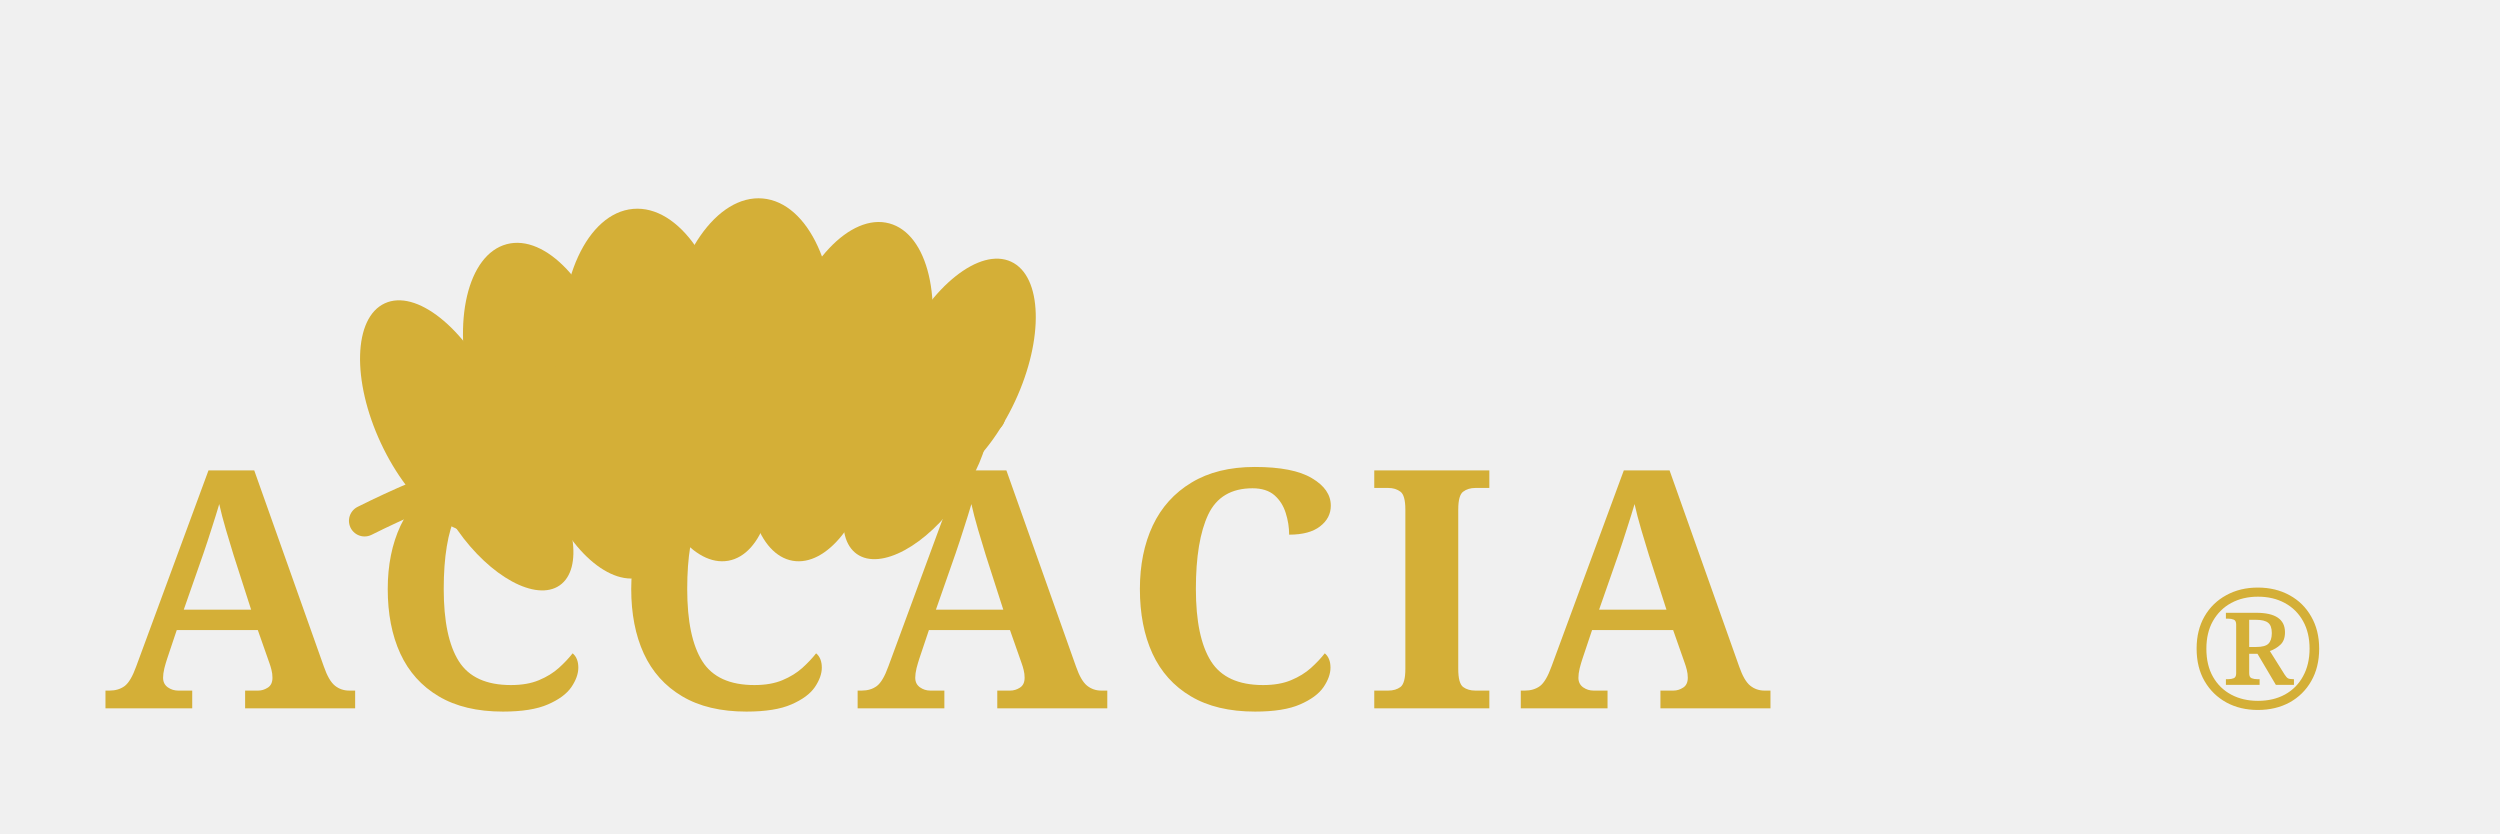
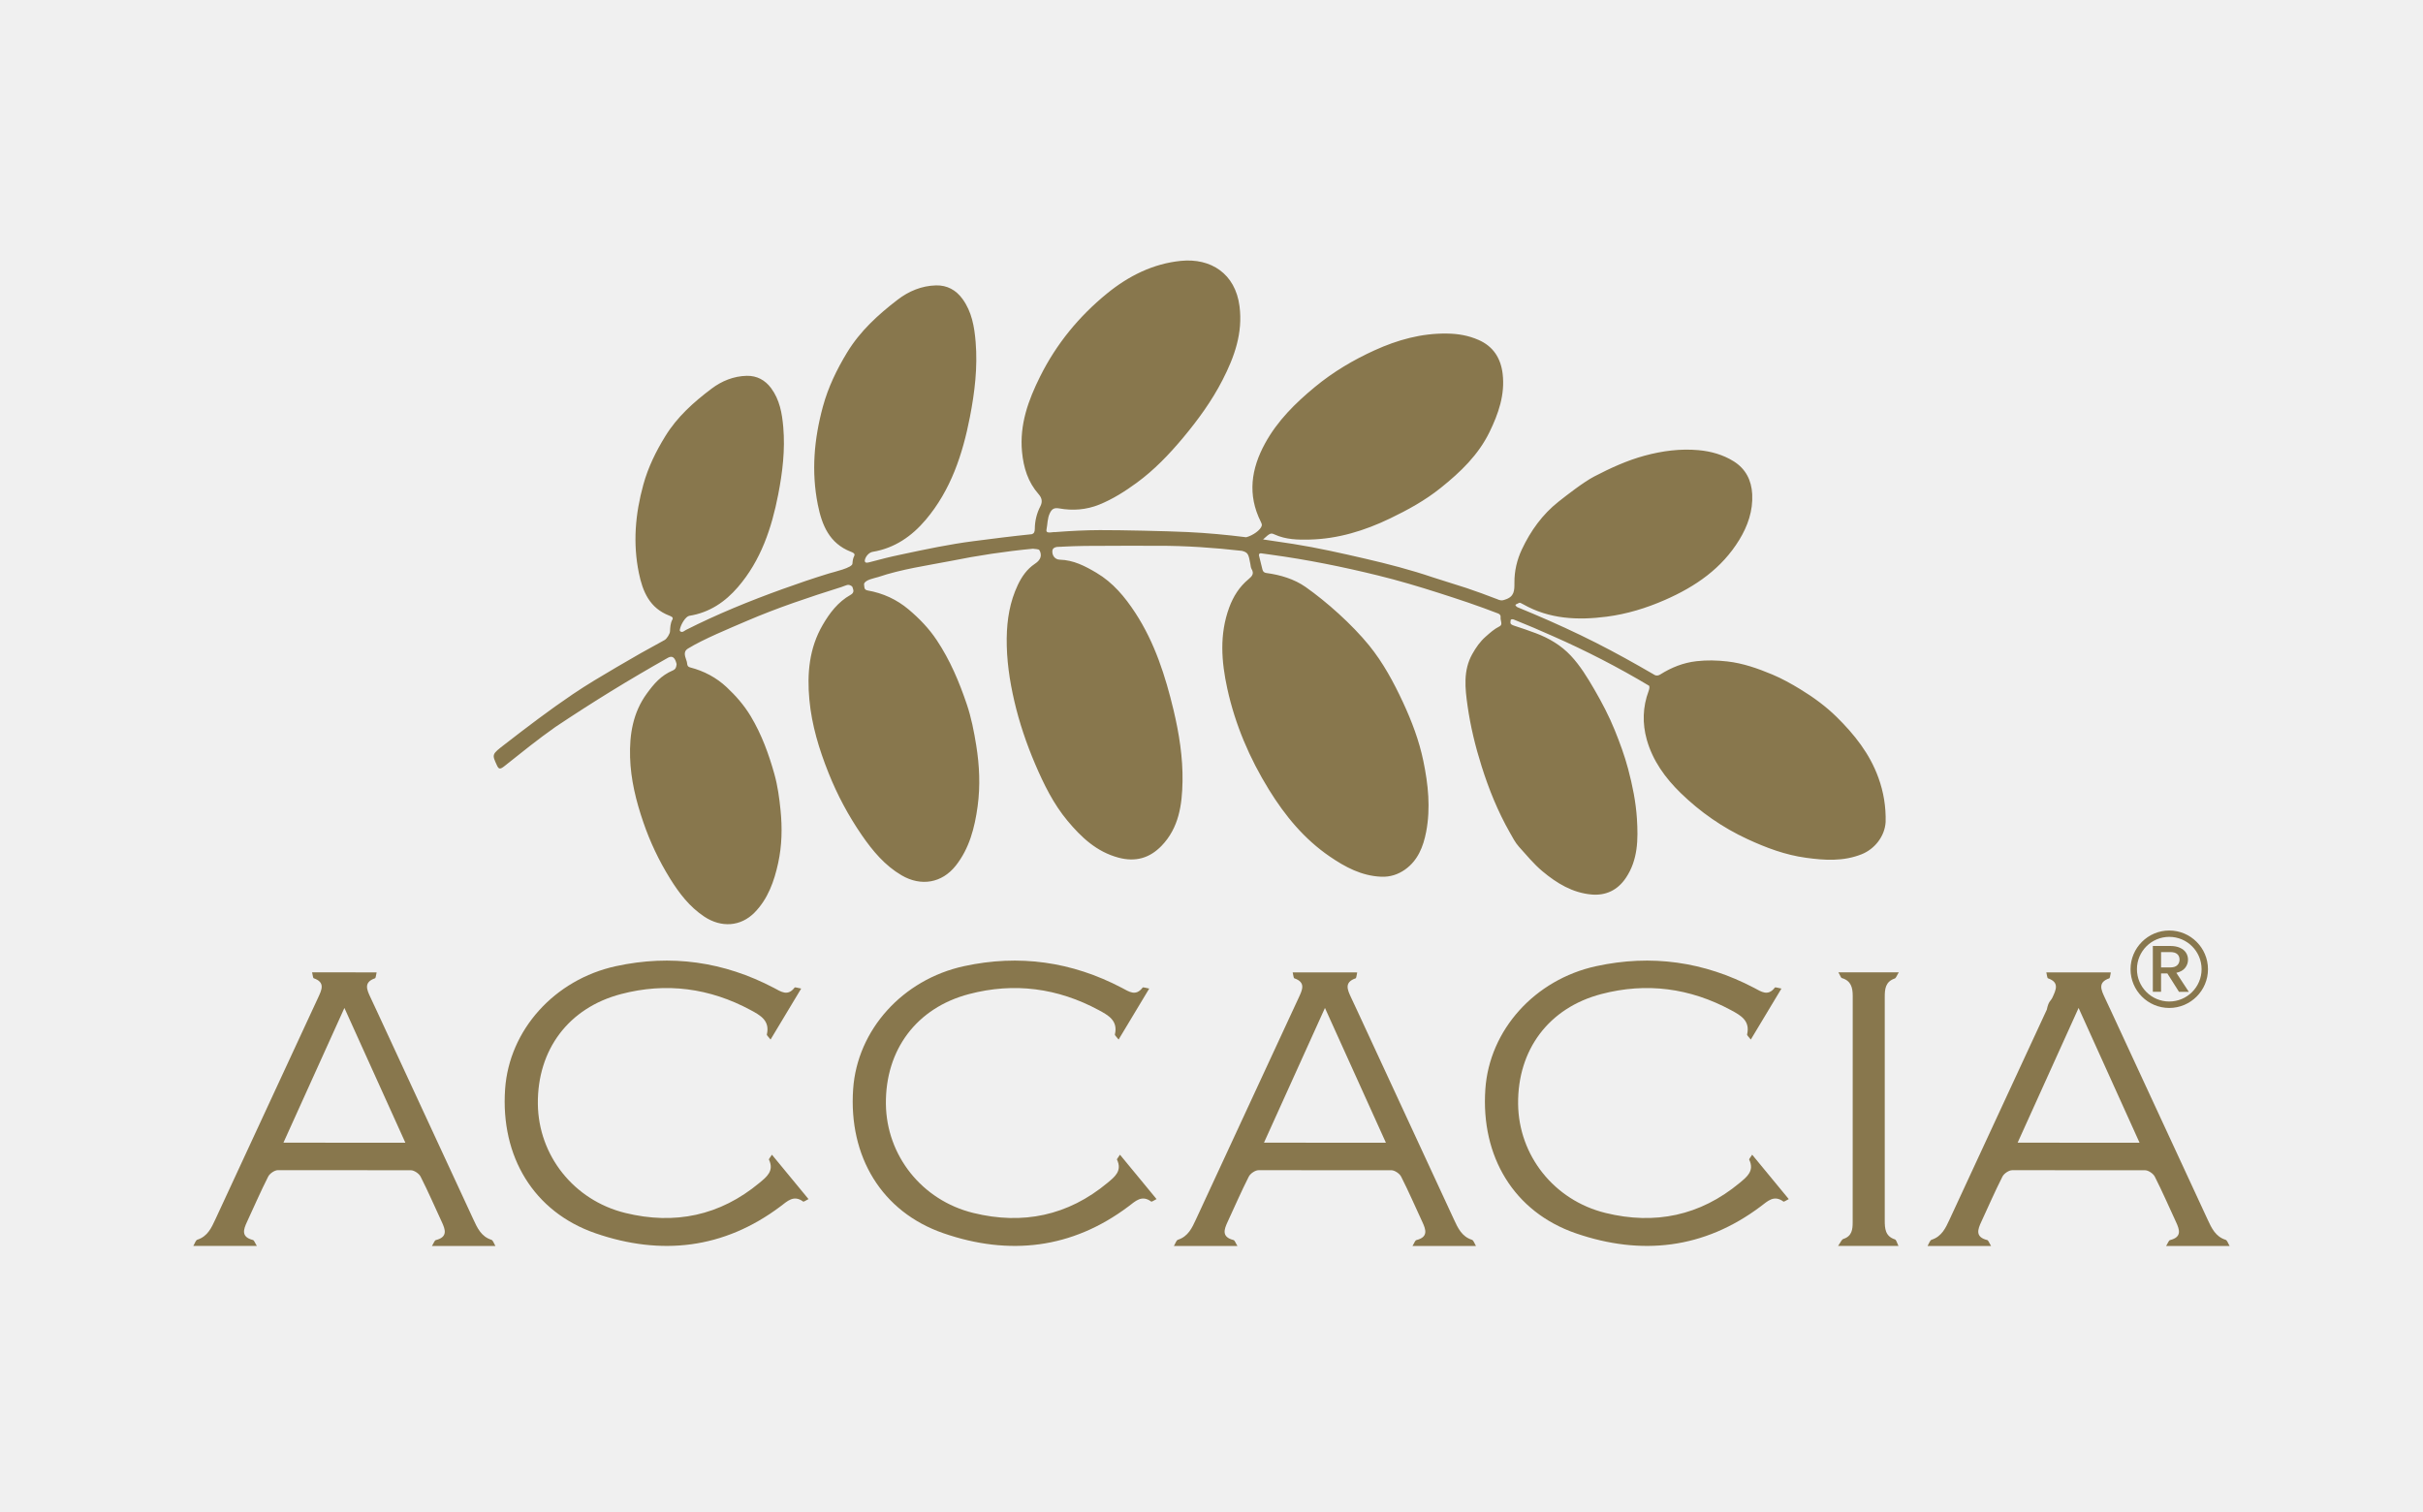
- <svg xmlns="http://www.w3.org/2000/svg" width="240" height="80" viewBox="0 0 240 80" fill="none">
-   <g transform="translate(30, 10)">
-     <path d="M 5 40 Q 15 35 25 33 Q 35 31 45 30 Q 55 29 65 30" stroke="#D4AF37" stroke-width="3" fill="none" stroke-linecap="round" />
-     <ellipse cx="12" cy="30" rx="6" ry="12" fill="#D4AF37" transform="rotate(-25 12 30)" />
-     <ellipse cx="22" cy="26" rx="7" ry="13" fill="#D4AF37" transform="rotate(-15 22 26)" />
-     <ellipse cx="32" cy="24" rx="8" ry="14" fill="#D4AF37" transform="rotate(-5 32 24)" />
-     <ellipse cx="42" cy="23" rx="8" ry="14" fill="#D4AF37" transform="rotate(5 42 23)" />
-     <ellipse cx="52" cy="24" rx="7" ry="13" fill="#D4AF37" transform="rotate(15 52 24)" />
-     <ellipse cx="62" cy="26" rx="6" ry="12" fill="#D4AF37" transform="rotate(25 62 26)" />
-     <ellipse cx="18" cy="38" rx="5" ry="10" fill="#D4AF37" transform="rotate(-35 18 38)" />
-     <ellipse cx="28" cy="35" rx="6" ry="11" fill="#D4AF37" transform="rotate(-20 28 35)" />
-     <ellipse cx="38" cy="33" rx="6" ry="11" fill="#D4AF37" transform="rotate(-10 38 33)" />
-     <ellipse cx="48" cy="33" rx="6" ry="11" fill="#D4AF37" transform="rotate(10 48 33)" />
-     <ellipse cx="58" cy="35" rx="5" ry="10" fill="#D4AF37" transform="rotate(35 58 35)" />
+ <svg xmlns="http://www.w3.org/2000/svg" version="1.1" x="0px" y="0px" viewBox="0 0 500 311.85" style="enable-background:new 0 0 500 311.85;" xml:space="preserve">
+   <style type="text/css">
+ 	.st0{fill:#88774D;}
+ 	.st1{fill:#FFFFFF;}
+ </style>
+   <g id="BACKGROUND">
+ </g>
+   <g id="OBJECTS">
+     <g>
+       <path class="st0" d="M387.62,160.48c-1.79-4.96-4.94-8.91-8.62-12.54c-2.26-2.22-4.8-4.07-7.49-5.71    c-1.86-1.13-3.76-2.2-5.77-3.04c-2.99-1.25-6.04-2.33-9.28-2.7c-2.13-0.24-4.24-0.3-6.39-0.05c-2.72,0.31-5.16,1.29-7.44,2.72    c-0.61,0.38-1.04,0.26-1.52-0.08l0,0c-3.86-2.24-7.77-4.42-11.76-6.44c-4.22-2.14-8.55-4.11-12.92-5.97    c-1.11-0.47-2.23-0.93-3.34-1.39c-0.01-0.01-0.01-0.02-0.02-0.03c-0.25-0.15-0.52-0.43-0.18-0.56c0.7-0.28,0.51-0.52,1.44,0.01    c5.4,3.07,11.27,3.32,17.22,2.55c4.16-0.54,8.16-1.76,12.04-3.46c6.28-2.75,11.71-6.48,15.33-12.41c1.74-2.85,2.83-5.97,2.66-9.39    c-0.15-2.89-1.34-5.24-3.81-6.79c-2.21-1.38-4.67-2.07-7.26-2.31c-3.79-0.34-7.49,0.15-11.14,1.14    c-3.65,0.99-7.04,2.55-10.39,4.29c-2.18,1.14-5.6,3.8-7.37,5.2c-3.3,2.6-5.75,6-7.55,9.82c-1.03,2.18-1.57,4.51-1.55,6.9    c0.01,1.64-0.01,2.9-1.96,3.5c-0.34,0.1-0.61,0.24-1.18,0.06c-0.1-0.04-0.2-0.08-0.3-0.11c-0.04-0.02-0.08-0.03-0.13-0.06    c-0.02-0.01-0.07-0.02-0.12-0.04c-2.05-0.79-4.11-1.55-6.19-2.25c-1.73-0.58-5.22-1.62-6.94-2.2c-4.57-1.55-9.26-2.77-13.98-3.86    c-4.9-1.13-9.81-2.24-14.79-3.03c-2.09-0.33-4.18-0.64-6.28-0.94c1.41-1.29,1.58-1.39,2.38-1.02c2.32,1.06,4.79,1.11,7.25,1.05    c5.85-0.14,11.33-1.84,16.54-4.34c3.68-1.77,7.25-3.72,10.5-6.33c4.08-3.27,7.75-6.78,10.06-11.52c1.84-3.78,3.22-7.71,2.71-12.01    c-0.38-3.19-1.91-5.66-4.98-7c-2.08-0.91-4.2-1.28-6.5-1.31c-5.3-0.08-10.23,1.31-14.94,3.45c-4.4,2-8.54,4.45-12.32,7.57    c-4.06,3.35-7.72,6.97-10.27,11.61c-2.89,5.26-3.69,10.64-0.89,16.22c0.12,0.23,0.25,0.54,0.2,0.77    c-0.23,0.94-1.88,2.06-3.22,2.41c-4.02-0.5-8.04-0.88-12.08-1.07c-4.53-0.21-13.6-0.41-18.13-0.4c-2.98,0.01-5.97,0.16-8.94,0.39    c-0.13,0.01-0.26,0.02-0.39,0.03c0.01-0.01,0.02-0.02,0.03-0.03c-0.26,0.03-0.52,0.06-0.79,0.08c-0.39,0.04-1.05,0.1-0.91-0.58    c0.23-1.14,0.17-2.33,0.7-3.41c0.41-0.83,0.86-1.15,1.93-0.96c2.8,0.5,5.57,0.3,8.27-0.79c2.8-1.14,5.27-2.71,7.71-4.49    c3.64-2.66,6.7-5.87,9.55-9.27c3.09-3.7,5.95-7.62,8.16-11.93c2.45-4.77,4.23-9.69,3.51-15.26c-0.87-6.72-5.93-9.96-12.1-9.34    c-5.7,0.57-10.77,3.09-15.2,6.7c-5.81,4.73-10.48,10.41-13.84,17.15c-2.45,4.91-4.27,9.92-3.74,15.55    c0.31,3.27,1.22,6.24,3.43,8.75c0.65,0.74,0.86,1.53,0.34,2.52c-0.74,1.43-1.12,3.02-1.13,4.61c0,0.7-0.2,0.98-0.61,1.12    c-4.03,0.41-8.04,0.92-12.06,1.44c-4.96,0.64-9.83,1.67-14.7,2.71c-3.25,0.69-3.48,0.79-6.69,1.62c-0.47,0.12-1.04,0.28-1.03-0.35    c0.12-0.79,0.85-1.65,1.63-1.78c4.53-0.75,8.08-3.22,10.95-6.61c5.18-6.12,7.62-13.52,9.12-21.23c0.99-5.08,1.61-10.24,1.18-15.45    c-0.26-3.16-0.79-6.25-2.71-8.89c-1.33-1.84-3.19-2.86-5.47-2.8c-2.95,0.07-5.64,1.2-7.91,2.95c-4.02,3.08-7.74,6.46-10.44,10.9    c-2.14,3.53-3.9,7.16-4.99,11.16c-1.82,6.69-2.41,13.41-1.05,20.23c0.84,4.21,2.37,7.98,6.79,9.71c0.38,0.15,1,0.36,0.72,0.89    c-0.26,0.49-0.32,1.01-0.36,1.53l0,0c0.08,0.9-3.92,1.78-4.88,2.08c-3.21,0.99-6.39,2.07-9.54,3.21    c-6.82,2.46-13.53,5.19-19.92,8.43c-0.37,0.19-0.72,0.59-1.13,0.33c-0.16-0.1-0.18-0.19-0.16-0.32c0-0.01,0-0.01,0-0.02    c0-0.03,0.01-0.06,0.02-0.09c0.19-1.06,1.2-2.69,1.95-2.81c4.16-0.66,7.41-2.88,10.03-5.93c4.74-5.5,6.96-12.17,8.31-19.11    c0.89-4.57,1.45-9.22,1.04-13.92c-0.25-2.85-0.74-5.63-2.51-8.02c-1.23-1.66-2.93-2.58-5.02-2.54c-2.71,0.06-5.17,1.07-7.25,2.64    c-3.68,2.77-7.09,5.8-9.55,9.8c-1.96,3.18-3.56,6.44-4.55,10.04c-1.66,6.02-2.18,12.08-0.91,18.23c0.78,3.79,2.19,7.2,6.26,8.77    c0.35,0.14,0.92,0.33,0.66,0.8c-0.43,0.78-0.45,1.6-0.5,2.44c0.01,0.46-0.64,1.54-1.12,1.8c-3.32,1.79-6.6,3.65-9.83,5.56    c-3.09,1.82-6.19,3.64-9.14,5.64c-4.83,3.27-9.44,6.78-14.02,10.33c-2.67,2.07-2.67,2.03-1.59,4.36c0.35,0.76,0.63,0.85,1.53,0.13    c3.47-2.75,6.9-5.54,10.55-8.1c7.92-5.28,14.93-9.59,23.21-14.27c0.96-0.52,1.46,0.05,1.77,1.3c-0.05,0.61-0.16,1.06-0.77,1.32    c-2.45,1.04-3.9,2.75-5.38,4.78c-2.86,3.93-3.59,8.42-3.45,13.14c0.13,4.58,1.23,9.01,2.72,13.37c1.39,4.07,3.23,7.96,5.54,11.68    c1.87,3,3.98,5.79,7.03,7.82c3.53,2.35,7.54,2.08,10.4-0.83c2.77-2.83,4.05-6.45,4.87-10.22c0.78-3.59,0.86-7.22,0.49-10.89    c-0.25-2.52-0.59-5.04-1.28-7.49c-1.16-4.12-2.61-8.13-4.88-11.92c-1.36-2.26-3.05-4.19-4.96-5.98c-2.12-1.98-4.66-3.34-7.53-4.08    c-0.6-0.16-0.6-0.56-0.65-0.96l0,0c-0.01-0.07-0.02-0.13-0.04-0.2c0,0,0-0.01,0-0.01l0,0c-0.22-0.89-0.94-1.99,0.24-2.72    c3.16-1.95,8.64-4.19,12.09-5.68c6.32-2.72,12.93-4.93,19.55-7.01c1.09-0.34,1.36-0.76,2.23-0.13c0.04,0.1,0.08,0.2,0.13,0.31    c0.26,0.66,0.17,1.08-0.47,1.44c-2.57,1.45-4.29,3.71-5.73,6.19c-2.8,4.81-3.25,10.04-2.75,15.45c0.49,5.25,2.01,10.23,3.95,15.09    c1.81,4.54,4.1,8.82,6.88,12.86c2.25,3.26,4.75,6.25,8.2,8.27c4,2.34,8.33,1.62,11.19-2.01c2.79-3.53,3.9-7.82,4.5-12.24    c0.57-4.21,0.38-8.39-0.29-12.57c-0.46-2.87-1.02-5.74-1.95-8.48c-1.56-4.62-3.44-9.08-6.18-13.2c-1.64-2.47-3.62-4.5-5.82-6.36    c-2.45-2.06-5.3-3.37-8.46-3.92c-0.79-0.14-0.65-0.71-0.73-1.21c-0.01-0.05-0.01-0.08-0.01-0.13l0,0    c0.21-0.88,2.25-1.21,2.92-1.43c4.82-1.63,9.96-2.35,14.99-3.32c5.54-1.12,11.28-1.99,17.02-2.53c0.03,0.01,0.06,0.03,0.08,0.03    c0.99,0.11,1.15,0.03,1.36,0.67c0.37,1.1-0.26,1.85-1.13,2.43c-1.63,1.09-2.69,2.64-3.51,4.36c-1.64,3.47-2.24,7.12-2.29,10.98    c-0.05,4.41,0.58,8.7,1.56,12.93c1.03,4.47,2.51,8.83,4.32,13.07c1.78,4.15,3.75,8.18,6.66,11.67c2.85,3.42,6.01,6.4,10.51,7.61    c3.49,0.94,6.41,0.13,8.88-2.41c3.62-3.73,4.27-8.53,4.35-13.34c0.08-4.93-0.7-9.84-1.84-14.65c-1.69-7.07-3.89-13.97-7.91-20.12    c-2.13-3.26-4.6-6.24-8.02-8.26c-2.35-1.39-4.73-2.63-7.57-2.7c-1.03-0.03-1.6-0.93-1.52-1.82c0.05-0.54,0.48-0.74,0.94-0.81    c0.24-0.01,0.48-0.03,0.72-0.04c0.08,0,0.16,0.01,0.23,0.01c0.01,0,0.02-0.02,0.04-0.02c1.62-0.08,3.23-0.14,4.82-0.16    c3.75-0.04,11.25-0.03,15-0.03c5.75-0.01,11.62,0.39,17.39,1.05c1.28,0.34,1.35,0.74,1.72,2.72c0.06,0.34,0.08,0.73,0.25,1.02    c0.56,0.95,0.13,1.48-0.61,2.09c-1.9,1.56-3.17,3.58-4.01,5.87c-2.04,5.53-1.61,11.16-0.39,16.73c1.63,7.43,4.58,14.35,8.6,20.86    c3.34,5.4,7.27,10.17,12.53,13.77c3.2,2.19,6.56,4,10.6,4.18c1.86,0.09,3.52-0.47,4.94-1.47c2.65-1.87,3.78-4.73,4.37-7.81    c0.93-4.9,0.42-9.75-0.58-14.58c-0.87-4.22-2.39-8.22-4.2-12.12c-1.93-4.15-4.11-8.19-6.98-11.73c-3.56-4.38-8.81-9.04-13.1-12.06    c-2.37-1.66-5.21-2.51-8.12-2.9c-0.47-0.06-0.7-0.3-0.81-0.73c-0.25-1.01-0.36-1.47-0.72-2.92c-0.03-0.31,0.16-0.41,0.39-0.42    c0.7,0.09,1.4,0.19,2.09,0.29c7.44,1.01,14.81,2.5,22.1,4.29c4.24,1.04,8.43,2.29,12.59,3.62c1.49,0.48,4.46,1.44,5.94,1.95    c2.12,0.72,4.22,1.5,6.32,2.3c0.28,0.15,0.48,0.37,0.44,0.71c-0.09,0.73,0.52,1.55-0.21,1.91c-1.11,0.55-1.95,1.32-2.85,2.11    c-1.18,1.03-2.03,2.27-2.78,3.6c-1.92,3.41-1.49,7.1-0.98,10.71c0.6,4.21,1.6,8.35,2.89,12.43c1.5,4.76,3.36,9.36,5.83,13.7    c0.57,1,1.12,2.09,1.87,2.92c1.58,1.74,3.06,3.58,4.89,5.1c2.96,2.47,6.17,4.41,10.07,4.77c2.98,0.27,5.42-0.9,7.12-3.43    c2.51-3.73,2.54-7.96,2.28-12.19c-0.22-3.49-0.92-6.91-1.82-10.3c-0.72-2.73-1.7-5.37-2.75-7.97c-1.17-2.9-2.63-5.68-4.2-8.39    c-1.43-2.46-2.93-4.93-4.87-7c-1.98-2.11-4.49-3.62-7.23-4.64c-1.47-0.55-2.95-1.06-4.44-1.54c-0.95-0.31-0.81-0.55-0.75-1.11    c0.03-0.27,0.33-0.25,0.62-0.18c2.73,1.1,5.45,2.24,8.13,3.45c6.75,2.97,13.48,6.43,19.83,10.23c0.11,0.28,0.06,0.61-0.11,1.09    c-1.23,3.28-1.31,6.69-0.38,10.02c1.22,4.34,3.82,7.93,7.01,11.03c4.04,3.92,8.61,7.11,13.77,9.5c3.89,1.8,7.82,3.27,12.07,3.85    c3.86,0.53,7.67,0.78,11.45-0.71c2.75-1.08,4.82-3.74,4.99-6.66C389.19,166.48,388.7,163.46,387.62,160.48z" />
+       <g>
+         <path class="st0" d="M159.29,238.27c2.58,3.14,5,6.07,7.55,9.16c-0.53,0.26-0.98,0.6-1.1,0.51c-1.97-1.45-3.27-0.06-4.69,1     c-11.7,8.79-24.66,10.2-38.15,5.55c-12.8-4.41-19.63-15.87-18.67-29.74c0.84-12.22,10.2-22.62,22.86-25.38     c11.4-2.48,22.27-0.94,32.59,4.47c1.49,0.78,2.85,1.82,4.29-0.05c0.11-0.14,0.71,0.1,1.36,0.2c-2.15,3.58-4.16,6.93-6.32,10.52     c-0.48-0.63-0.81-0.88-0.77-1.04c0.69-2.87-1.36-3.97-3.32-5.03c-8.48-4.57-17.46-5.76-26.75-3.32     c-10.89,2.85-17.29,11.53-17.18,22.67c0.11,10.6,7.38,19.88,18.03,22.5c10.19,2.5,19.54,0.58,27.71-6.22     c1.5-1.25,3.07-2.47,1.94-4.8C158.63,239.18,158.87,238.94,159.29,238.27z" />
+         <path class="st0" d="M379.36,200.64c4.3,0,8.19,0,12.47,0c-0.4,0.61-0.55,1.18-0.86,1.28c-1.89,0.65-2.04,2.14-2.04,3.8     c0.01,15.35,0.01,30.71,0,46.06c0,1.72,0.08,3.31,2.1,3.97c0.3,0.1,0.42,0.73,0.73,1.34c-4.21,0-8.09,0-12.46,0     c0.51-0.7,0.72-1.32,1.1-1.44c1.76-0.57,1.91-1.95,1.91-3.43c0.01-15.57,0-31.14,0.01-46.71c0-1.7-0.34-3.12-2.22-3.68     C379.87,201.78,379.76,201.32,379.36,200.64z" />
+         <path class="st0" d="M84.79,241.48c0.69,0.01,1.69,0.69,2.01,1.33c1.55,3.05,2.91,6.2,4.35,9.3c0.77,1.64,1.28,3.15-1.21,3.78     c-0.27,0.07-0.42,0.6-0.81,1.22h13.11c-0.32-0.51-0.49-1.17-0.84-1.28c-2.1-0.67-2.9-2.44-3.71-4.19     C91,237.2,84.32,222.77,77.63,208.34c-0.39-0.84-0.79-1.68-1.18-2.52c-0.71-1.55-1.5-3.11,0.93-3.95     c0.18-0.06,0.18-0.62,0.34-1.22l-13.32-0.01c0.16,0.61,0.17,1.16,0.34,1.22c2.43,0.84,1.64,2.4,0.93,3.95     c-0.39,0.84-0.79,1.68-1.17,2.52c-6.68,14.43-13.36,28.86-20.06,43.29c-0.81,1.75-1.61,3.51-3.71,4.19     c-0.35,0.11-0.52,0.77-0.84,1.28h13.11c-0.39-0.61-0.54-1.15-0.81-1.22c-2.48-0.63-1.97-2.14-1.2-3.78     c1.44-3.1,2.8-6.25,4.35-9.3c0.32-0.64,1.32-1.32,2.01-1.33L84.79,241.48z M58.49,235.79c4.15-9.16,8.27-18.27,12.58-27.8     c4.31,9.54,8.44,18.64,12.58,27.81L58.49,235.79z" />
+         <path class="st0" d="M231.11,238.27c2.58,3.14,5,6.07,7.55,9.16c-0.53,0.26-0.98,0.6-1.1,0.51c-1.97-1.45-3.27-0.06-4.69,1     c-11.7,8.79-24.66,10.2-38.15,5.55c-12.8-4.41-19.63-15.87-18.67-29.74c0.84-12.22,10.2-22.62,22.86-25.38     c11.4-2.48,22.27-0.94,32.59,4.47c1.49,0.78,2.85,1.82,4.29-0.05c0.11-0.14,0.71,0.1,1.36,0.2c-2.15,3.58-4.16,6.93-6.32,10.52     c-0.48-0.63-0.81-0.88-0.77-1.04c0.69-2.87-1.36-3.97-3.32-5.03c-8.48-4.57-17.46-5.76-26.75-3.32     c-10.89,2.85-17.29,11.53-17.18,22.67c0.11,10.6,7.38,19.88,18.03,22.5c10.19,2.5,19.54,0.58,27.71-6.22     c1.5-1.25,3.07-2.47,1.94-4.8C230.45,239.18,230.69,238.94,231.11,238.27z" />
+         <path class="st0" d="M361.57,238.27c2.58,3.14,5,6.07,7.55,9.16c-0.53,0.26-0.98,0.6-1.1,0.51c-1.97-1.45-3.27-0.06-4.69,1     c-11.7,8.79-24.66,10.2-38.15,5.55c-12.8-4.41-19.63-15.87-18.67-29.74c0.84-12.22,10.2-22.62,22.86-25.38     c11.4-2.48,22.27-0.94,32.59,4.47c1.49,0.78,2.85,1.82,4.29-0.05c0.11-0.14,0.71,0.1,1.36,0.2c-2.15,3.58-4.16,6.93-6.32,10.52     c-0.48-0.63-0.81-0.88-0.77-1.04c0.69-2.87-1.36-3.97-3.32-5.03c-8.48-4.57-17.46-5.76-26.75-3.32     c-10.89,2.85-17.29,11.53-17.18,22.67c0.11,10.6,7.38,19.88,18.03,22.5c10.19,2.5,19.54,0.58,27.71-6.22     c1.5-1.25,3.07-2.47,1.94-4.8C360.91,239.18,361.15,238.94,361.57,238.27z" />
+         <path class="st0" d="M287.13,241.48c0.69,0.01,1.69,0.69,2.01,1.33c1.55,3.05,2.91,6.2,4.35,9.3c0.77,1.64,1.28,3.15-1.21,3.78     c-0.27,0.07-0.42,0.6-0.81,1.22h13.11c-0.32-0.51-0.49-1.17-0.84-1.28c-2.1-0.67-2.9-2.44-3.71-4.19     c-6.69-14.43-13.37-28.86-20.05-43.29c-0.39-0.84-0.79-1.68-1.18-2.52c-0.71-1.55-1.5-3.11,0.93-3.95     c0.18-0.06,0.18-0.62,0.34-1.22l-13.32-0.01c0.16,0.61,0.17,1.16,0.34,1.22c2.43,0.84,1.64,2.4,0.93,3.95     c-0.39,0.84-0.79,1.68-1.17,2.52c-6.68,14.43-13.36,28.86-20.06,43.29c-0.81,1.75-1.61,3.51-3.71,4.19     c-0.35,0.11-0.52,0.77-0.84,1.28h13.11c-0.39-0.61-0.54-1.15-0.81-1.22c-2.48-0.63-1.97-2.14-1.2-3.78     c1.44-3.1,2.8-6.25,4.35-9.3c0.32-0.64,1.32-1.32,2.01-1.33L287.13,241.48z M260.83,235.79c4.15-9.16,8.27-18.27,12.58-27.8     c4.31,9.54,8.44,18.64,12.58,27.81L260.83,235.79z" />
+         <path class="st0" d="M442.65,241.48c0.69,0.01,1.69,0.69,2.01,1.33c1.55,3.05,2.91,6.2,4.35,9.3c0.77,1.64,1.28,3.15-1.21,3.78     c-0.27,0.07-0.42,0.6-0.81,1.22h13.11c-0.32-0.51-0.49-1.17-0.84-1.28c-2.1-0.67-2.9-2.44-3.71-4.19     c-6.69-14.43-13.37-28.86-20.05-43.29c-0.39-0.84-0.79-1.68-1.18-2.52c-0.71-1.55-1.5-3.11,0.93-3.95     c0.18-0.06,0.18-0.62,0.34-1.22l-13.32-0.01c0.16,0.61,0.17,1.16,0.34,1.22c2.43,0.84,1.64,2.4,0.93,3.95     c-0.39,0.84-0.79,0.68-1.17,2.52c-6.68,14.43-13.36,28.86-20.06,43.29c-0.81,1.75-1.61,3.51-3.71,4.19     c-0.35,0.11-0.52,0.77-0.84,1.28h13.11c-0.39-0.61-0.54-1.15-0.81-1.22c-2.48-0.63-1.97-2.14-1.2-3.78     c1.44-3.1,2.8-6.25,4.35-9.3c0.32-0.64,1.32-1.32,2.01-1.33L442.65,241.48z M416.35,235.79c4.15-9.16,8.27-18.27,12.58-27.8     c4.31,9.54,8.44,18.64,12.58,27.81L416.35,235.79z" />
+       </g>
+       <g>
+         <g>
+           <path class="st0" d="M449.64,204.65l-2.39-3.78h-1.3v3.78h-1.7v-9.45h3.59c0.8,0,1.47,0.13,2.02,0.38      c0.55,0.25,0.97,0.59,1.24,1.02c0.27,0.43,0.41,0.9,0.41,1.43c0,0.62-0.2,1.18-0.59,1.68c-0.39,0.5-1,0.85-1.82,1.03l2.57,3.92      H449.64z M445.95,199.63h1.88c0.64,0,1.12-0.14,1.44-0.44c0.32-0.29,0.49-0.68,0.49-1.17s-0.16-0.87-0.48-1.15      c-0.32-0.28-0.8-0.41-1.45-0.41h-1.88V199.63z" />
+         </g>
+         <g>
+           <path class="st0" d="M447.64,207.99c-4.41,0-7.99-3.59-7.99-7.99s3.59-7.99,7.99-7.99c4.41,0,7.99,3.59,7.99,7.99      S452.04,207.99,447.64,207.99z M447.64,193.32c-3.68,0-6.67,2.99-6.67,6.67s2.99,6.67,6.67,6.67s6.67-2.99,6.67-6.67      S451.32,193.32,447.64,193.32z" />
+         </g>
+       </g>
+     </g>
  </g>
-   <text x="10" y="68" font-family="Georgia, serif" font-size="32" font-weight="700" fill="#D4AF37" letter-spacing="2">ACCACIA</text>
-   <text x="210" y="68" font-family="Georgia, serif" font-size="16" font-weight="400" fill="#D4AF37">®</text>
</svg>
